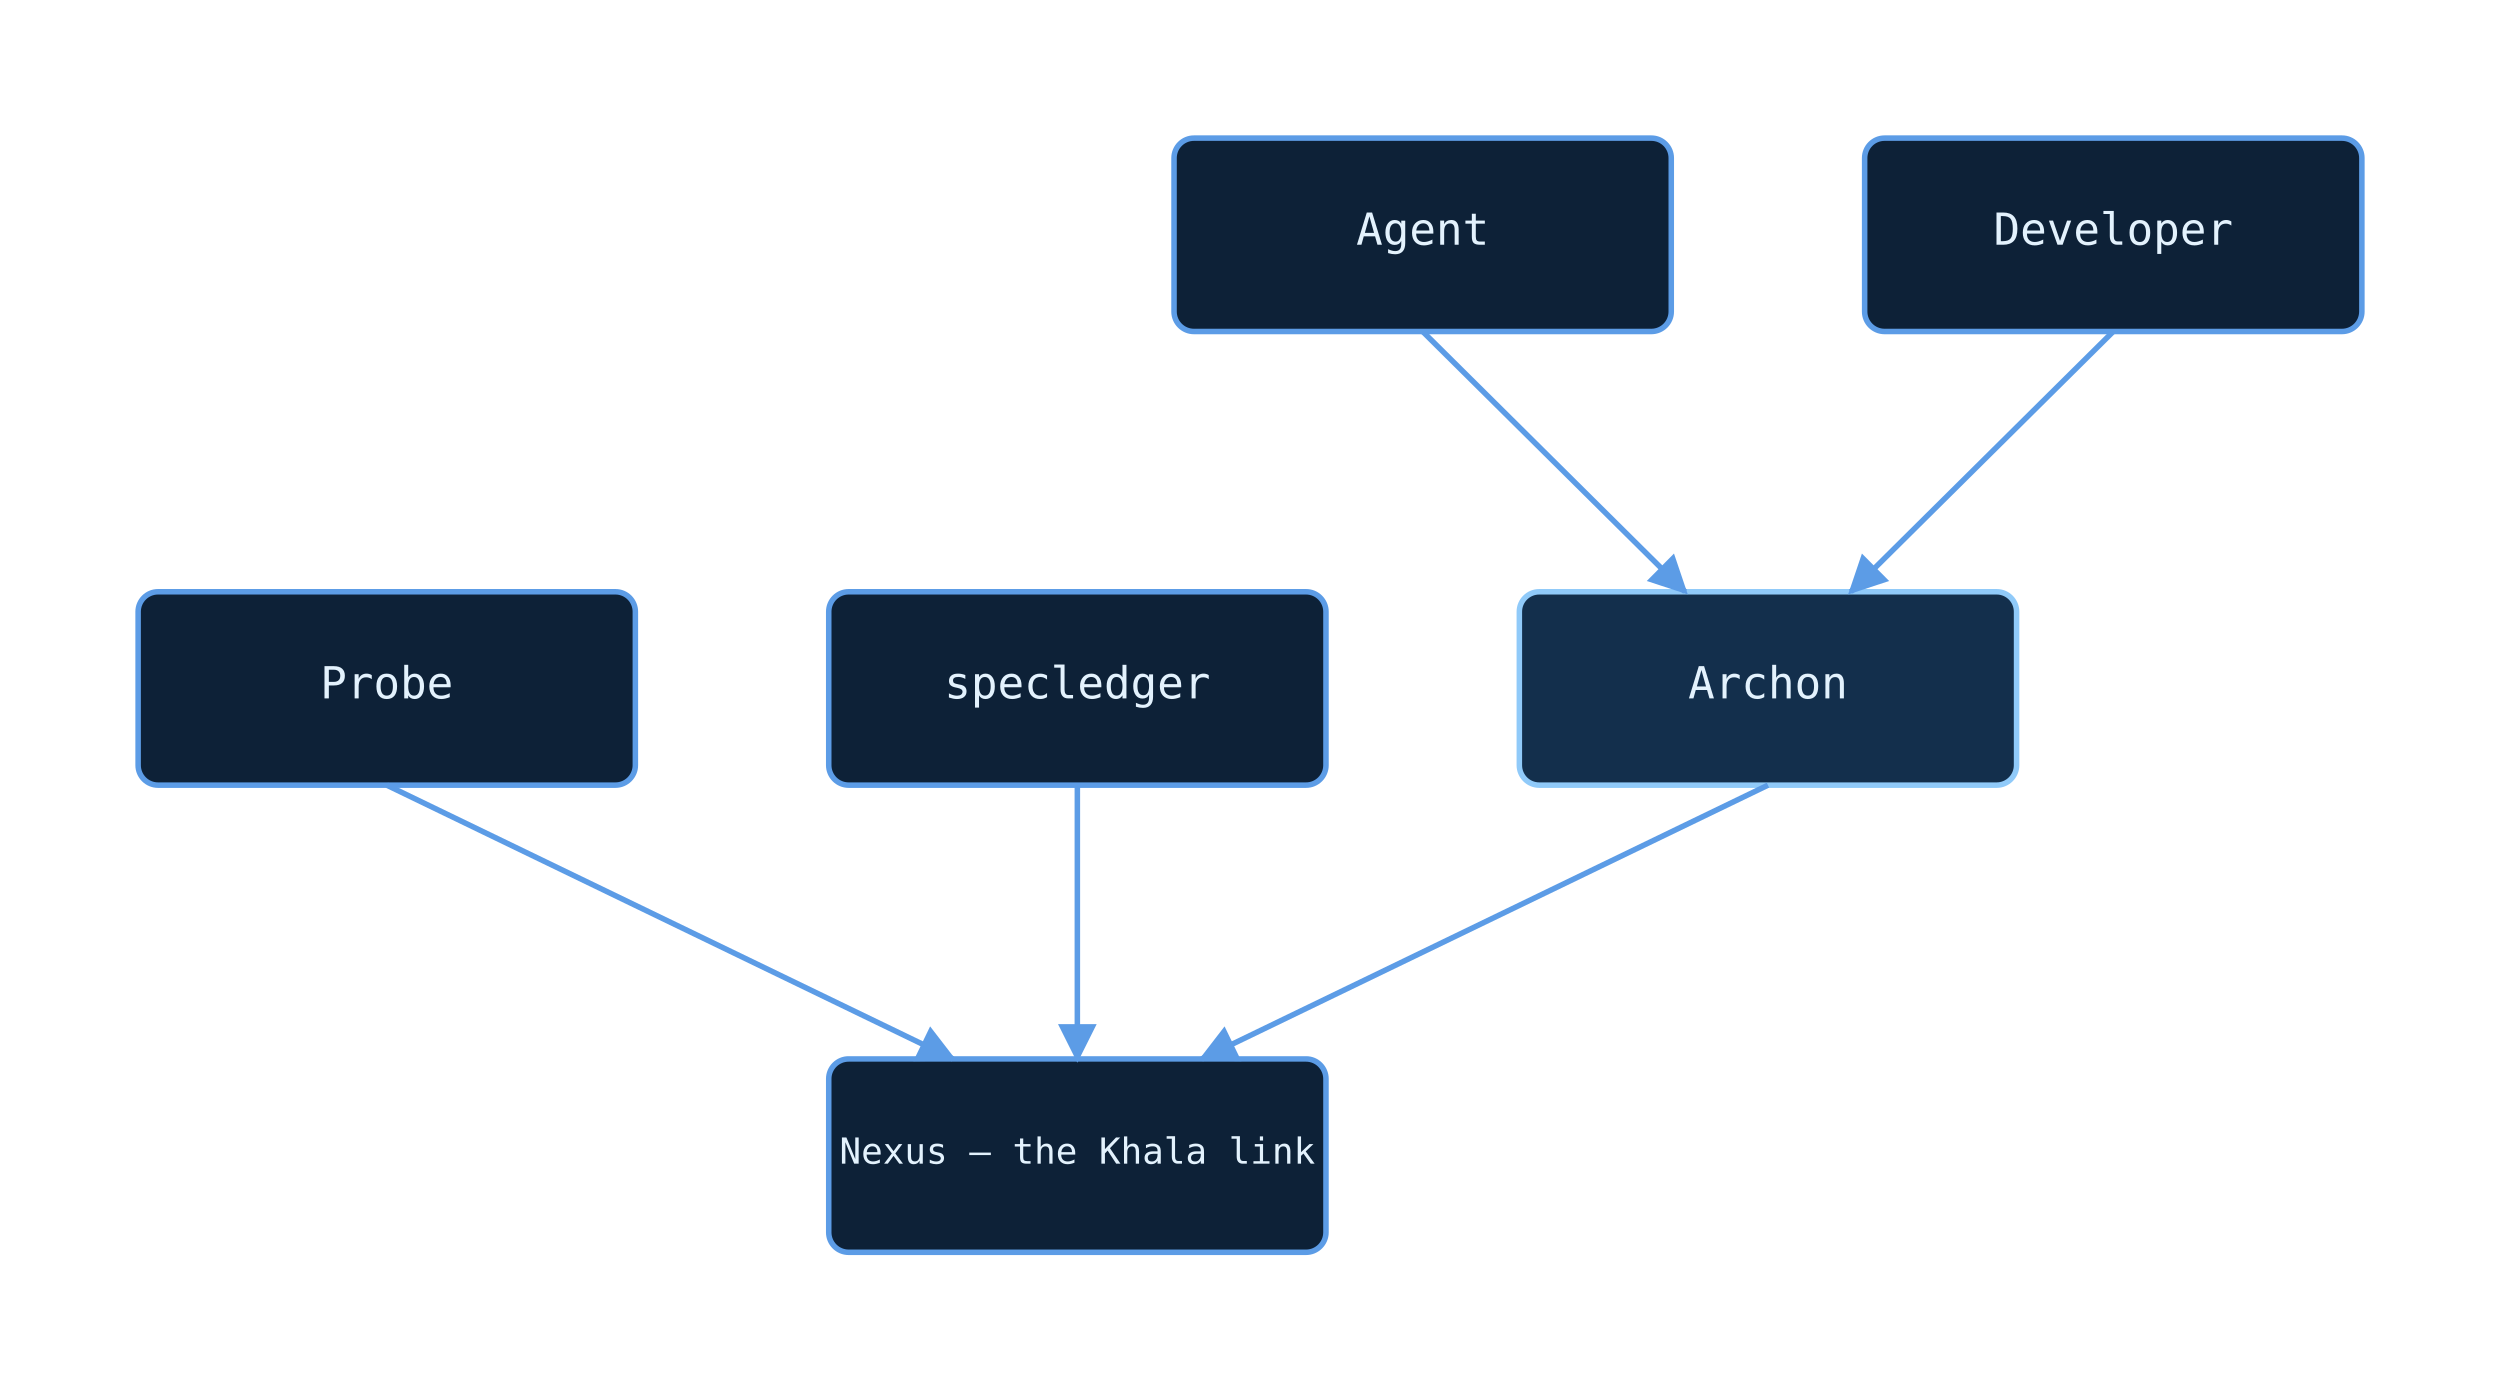
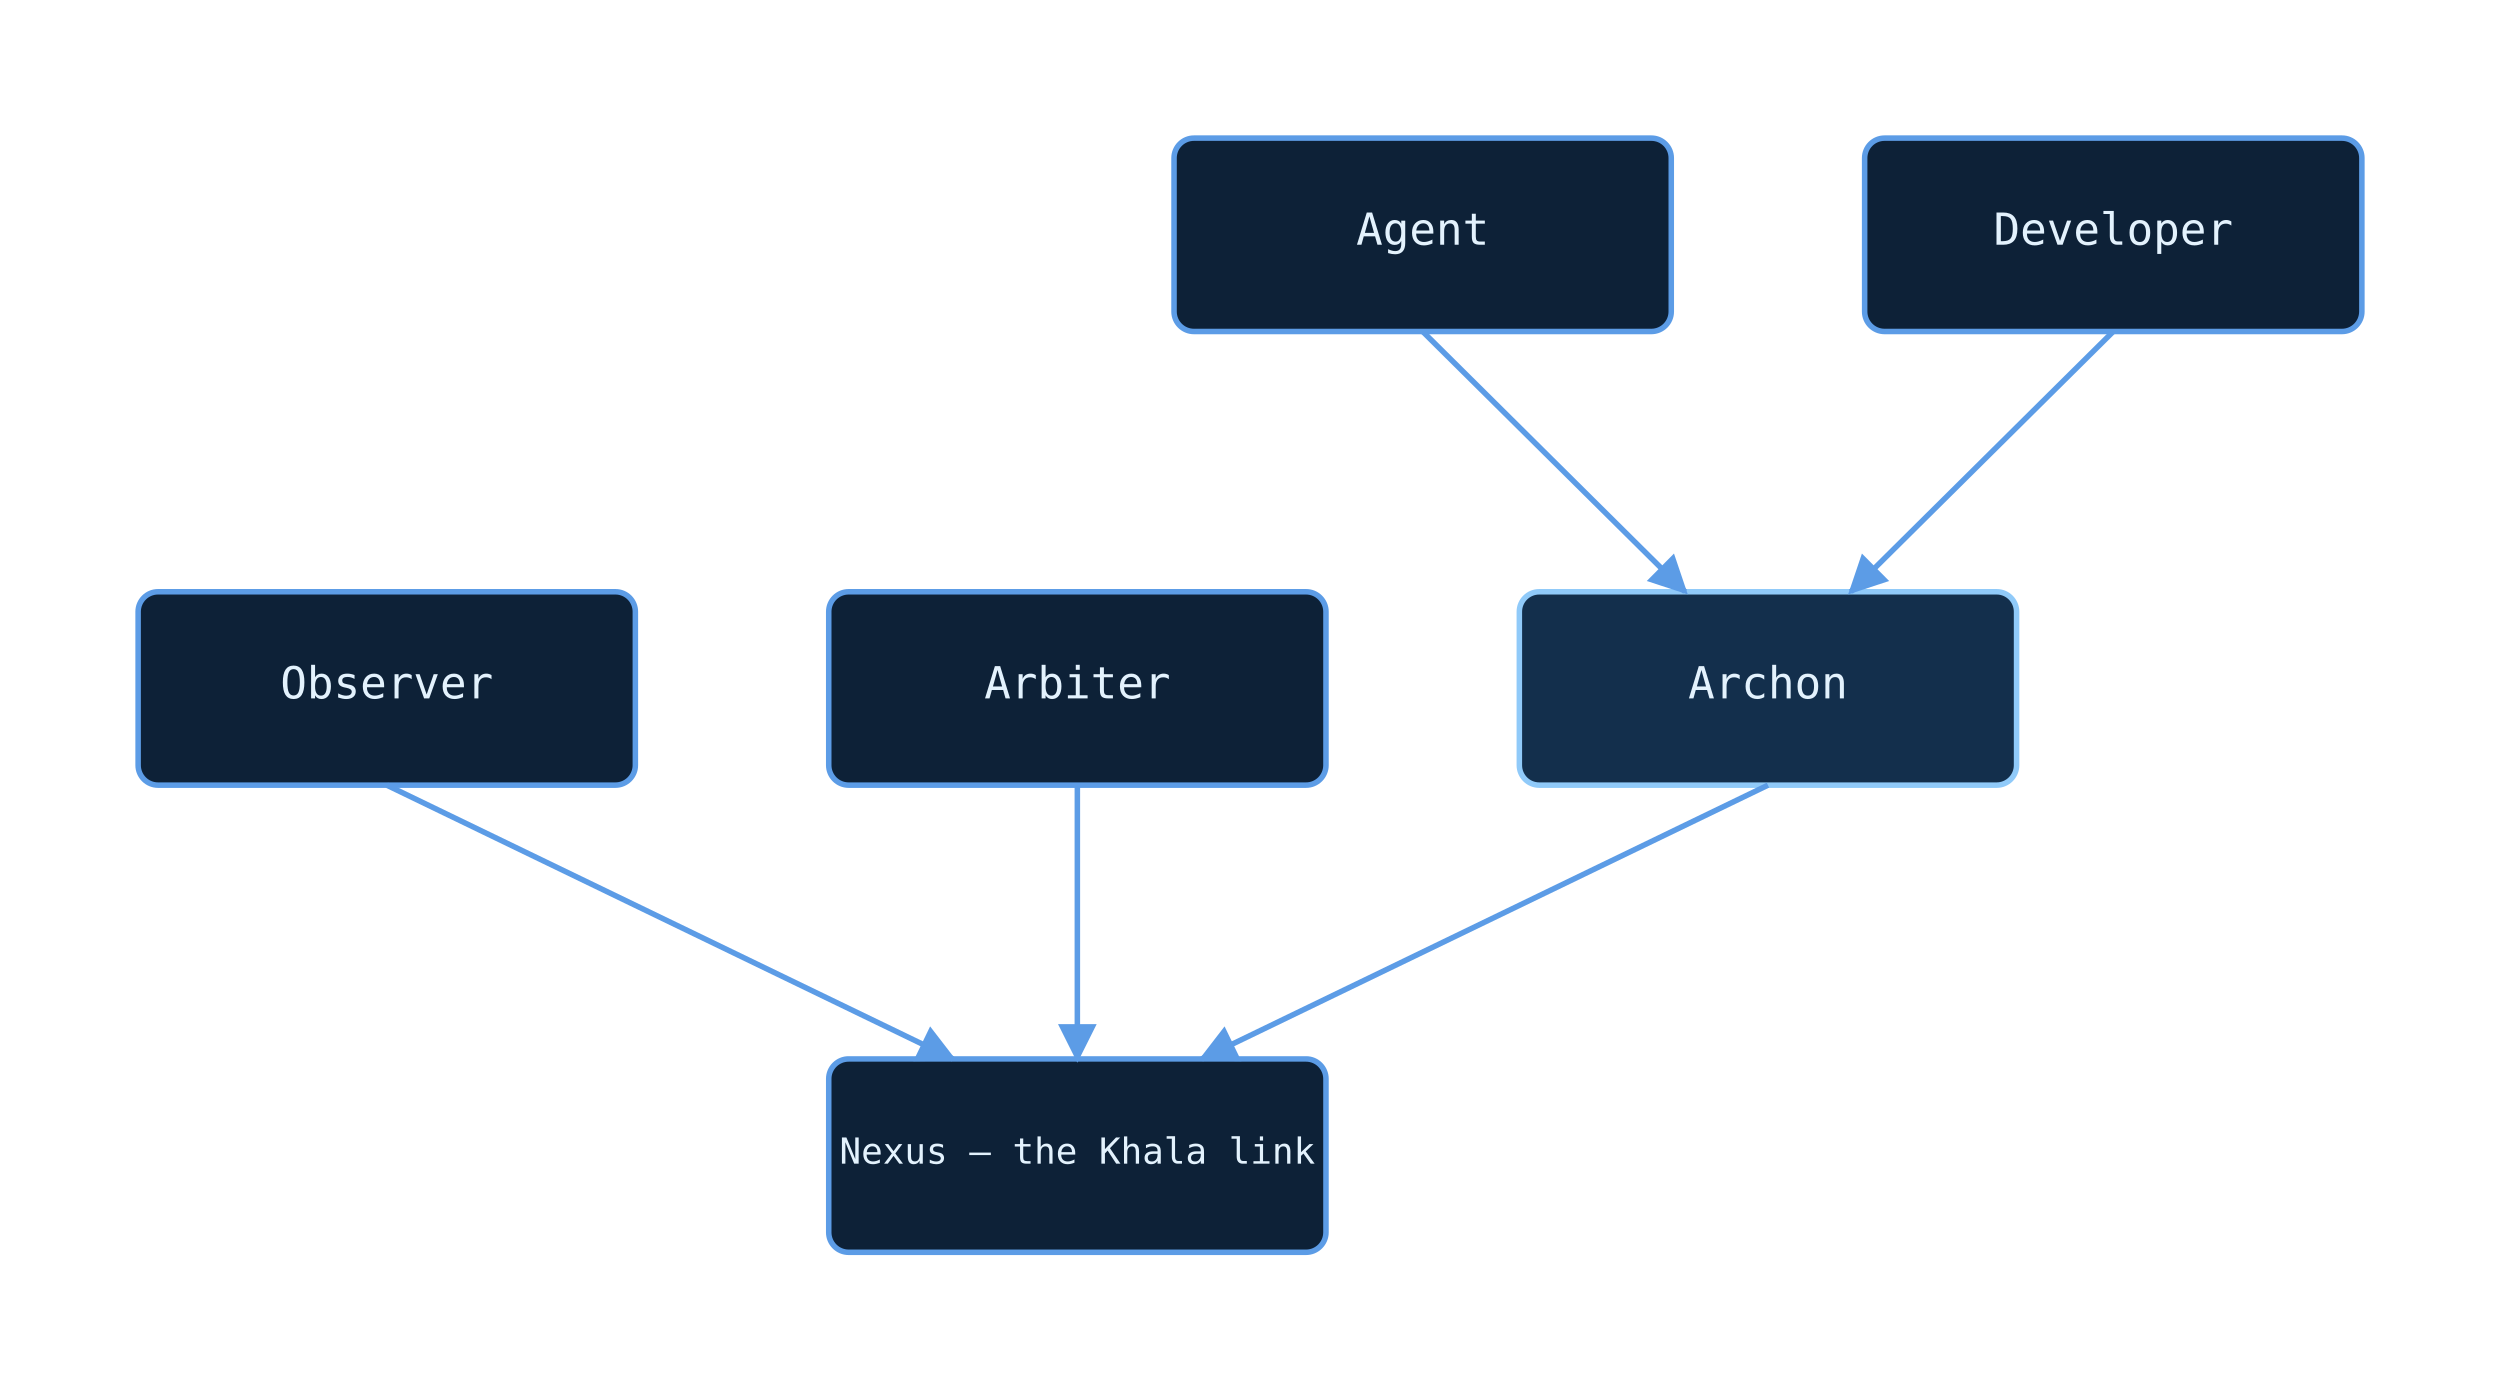
<svg xmlns="http://www.w3.org/2000/svg" width="905" height="503.333" viewBox="0 0 905 503.333">
  <rect x="675" y="50" width="180" height="70" rx="7.2" fill="#0d2137" stroke="#5c9ce6" stroke-width="2" />
  <rect x="425" y="50" width="180" height="70" rx="7.2" fill="#0d2137" stroke="#5c9ce6" stroke-width="2" />
  <rect x="550" y="214.222" width="180" height="70" rx="7.2" fill="#132f4c" stroke="#90caf9" stroke-width="2" />
  <rect x="300" y="214.222" width="180" height="70" rx="7.2" fill="#0d2137" stroke="#5c9ce6" stroke-width="2" />
  <rect x="50" y="214.222" width="180" height="70" rx="7.2" fill="#0d2137" stroke="#5c9ce6" stroke-width="2" />
  <rect x="300" y="383.333" width="180" height="70" rx="7.2" fill="#0d2137" stroke="#5c9ce6" stroke-width="2" />
  <defs>
    <marker id="marker-el_13" viewBox="0 0 10 10" refX="9" refY="5" markerWidth="7" markerHeight="7" orient="auto-start-reverse">
      <path d="M 0 0 L 10 5 L 0 10 z" fill="#5c9ce6" />
    </marker>
  </defs>
  <path d="M 765 120 L 670 214.222" fill="none" stroke="#5c9ce6" stroke-width="2" marker-end="url(#marker-el_13)" />
  <defs>
    <marker id="marker-el_14" viewBox="0 0 10 10" refX="9" refY="5" markerWidth="7" markerHeight="7" orient="auto-start-reverse">
      <path d="M 0 0 L 10 5 L 0 10 z" fill="#5c9ce6" />
    </marker>
  </defs>
  <path d="M 515 120 L 610 214.222" fill="none" stroke="#5c9ce6" stroke-width="2" marker-end="url(#marker-el_14)" />
  <defs>
    <marker id="marker-el_15" viewBox="0 0 10 10" refX="9" refY="5" markerWidth="7" markerHeight="7" orient="auto-start-reverse">
      <path d="M 0 0 L 10 5 L 0 10 z" fill="#5c9ce6" />
    </marker>
  </defs>
  <path d="M 640 284.222 L 435 383.333" fill="none" stroke="#5c9ce6" stroke-width="2" marker-end="url(#marker-el_15)" />
  <defs>
    <marker id="marker-el_16" viewBox="0 0 10 10" refX="9" refY="5" markerWidth="7" markerHeight="7" orient="auto-start-reverse">
      <path d="M 0 0 L 10 5 L 0 10 z" fill="#5c9ce6" />
    </marker>
  </defs>
  <path d="M 390 284.222 L 390 383.333" fill="none" stroke="#5c9ce6" stroke-width="2" marker-end="url(#marker-el_16)" />
  <defs>
    <marker id="marker-el_17" viewBox="0 0 10 10" refX="9" refY="5" markerWidth="7" markerHeight="7" orient="auto-start-reverse">
      <path d="M 0 0 L 10 5 L 0 10 z" fill="#5c9ce6" />
    </marker>
  </defs>
  <path d="M 140 284.222 L 345 383.333" fill="none" stroke="#5c9ce6" stroke-width="2" marker-end="url(#marker-el_17)" />
  <text x="765" y="88.6" font-size="16" font-family="'Cascadia Code','Fira Code',monospace" fill="#e3f2fd" text-anchor="middle" opacity="1">Developer</text>
  <text x="515" y="88.6" font-size="16" font-family="'Cascadia Code','Fira Code',monospace" fill="#e3f2fd" text-anchor="middle" opacity="1">Agent</text>
  <text x="640" y="252.822" font-size="16" font-family="'Cascadia Code','Fira Code',monospace" fill="#e3f2fd" text-anchor="middle" opacity="1">Archon</text>
-   <text x="390" y="252.822" font-size="16" font-family="'Cascadia Code','Fira Code',monospace" fill="#e3f2fd" text-anchor="middle" opacity="1">specledger</text>
-   <text x="140" y="252.822" font-size="16" font-family="'Cascadia Code','Fira Code',monospace" fill="#e3f2fd" text-anchor="middle" opacity="1">Probe</text>
+   <text x="390" y="252.822" font-size="16" font-family="'Cascadia Code','Fira Code',monospace" fill="#e3f2fd" text-anchor="middle" opacity="1">Arbiter</text>
+   <text x="140" y="252.822" font-size="16" font-family="'Cascadia Code','Fira Code',monospace" fill="#e3f2fd" text-anchor="middle" opacity="1">Observer</text>
  <text x="390" y="421.258" font-size="13" font-family="'Cascadia Code','Fira Code',monospace" fill="#e3f2fd" text-anchor="middle" opacity="1">Nexus — the Khala link</text>
</svg>
